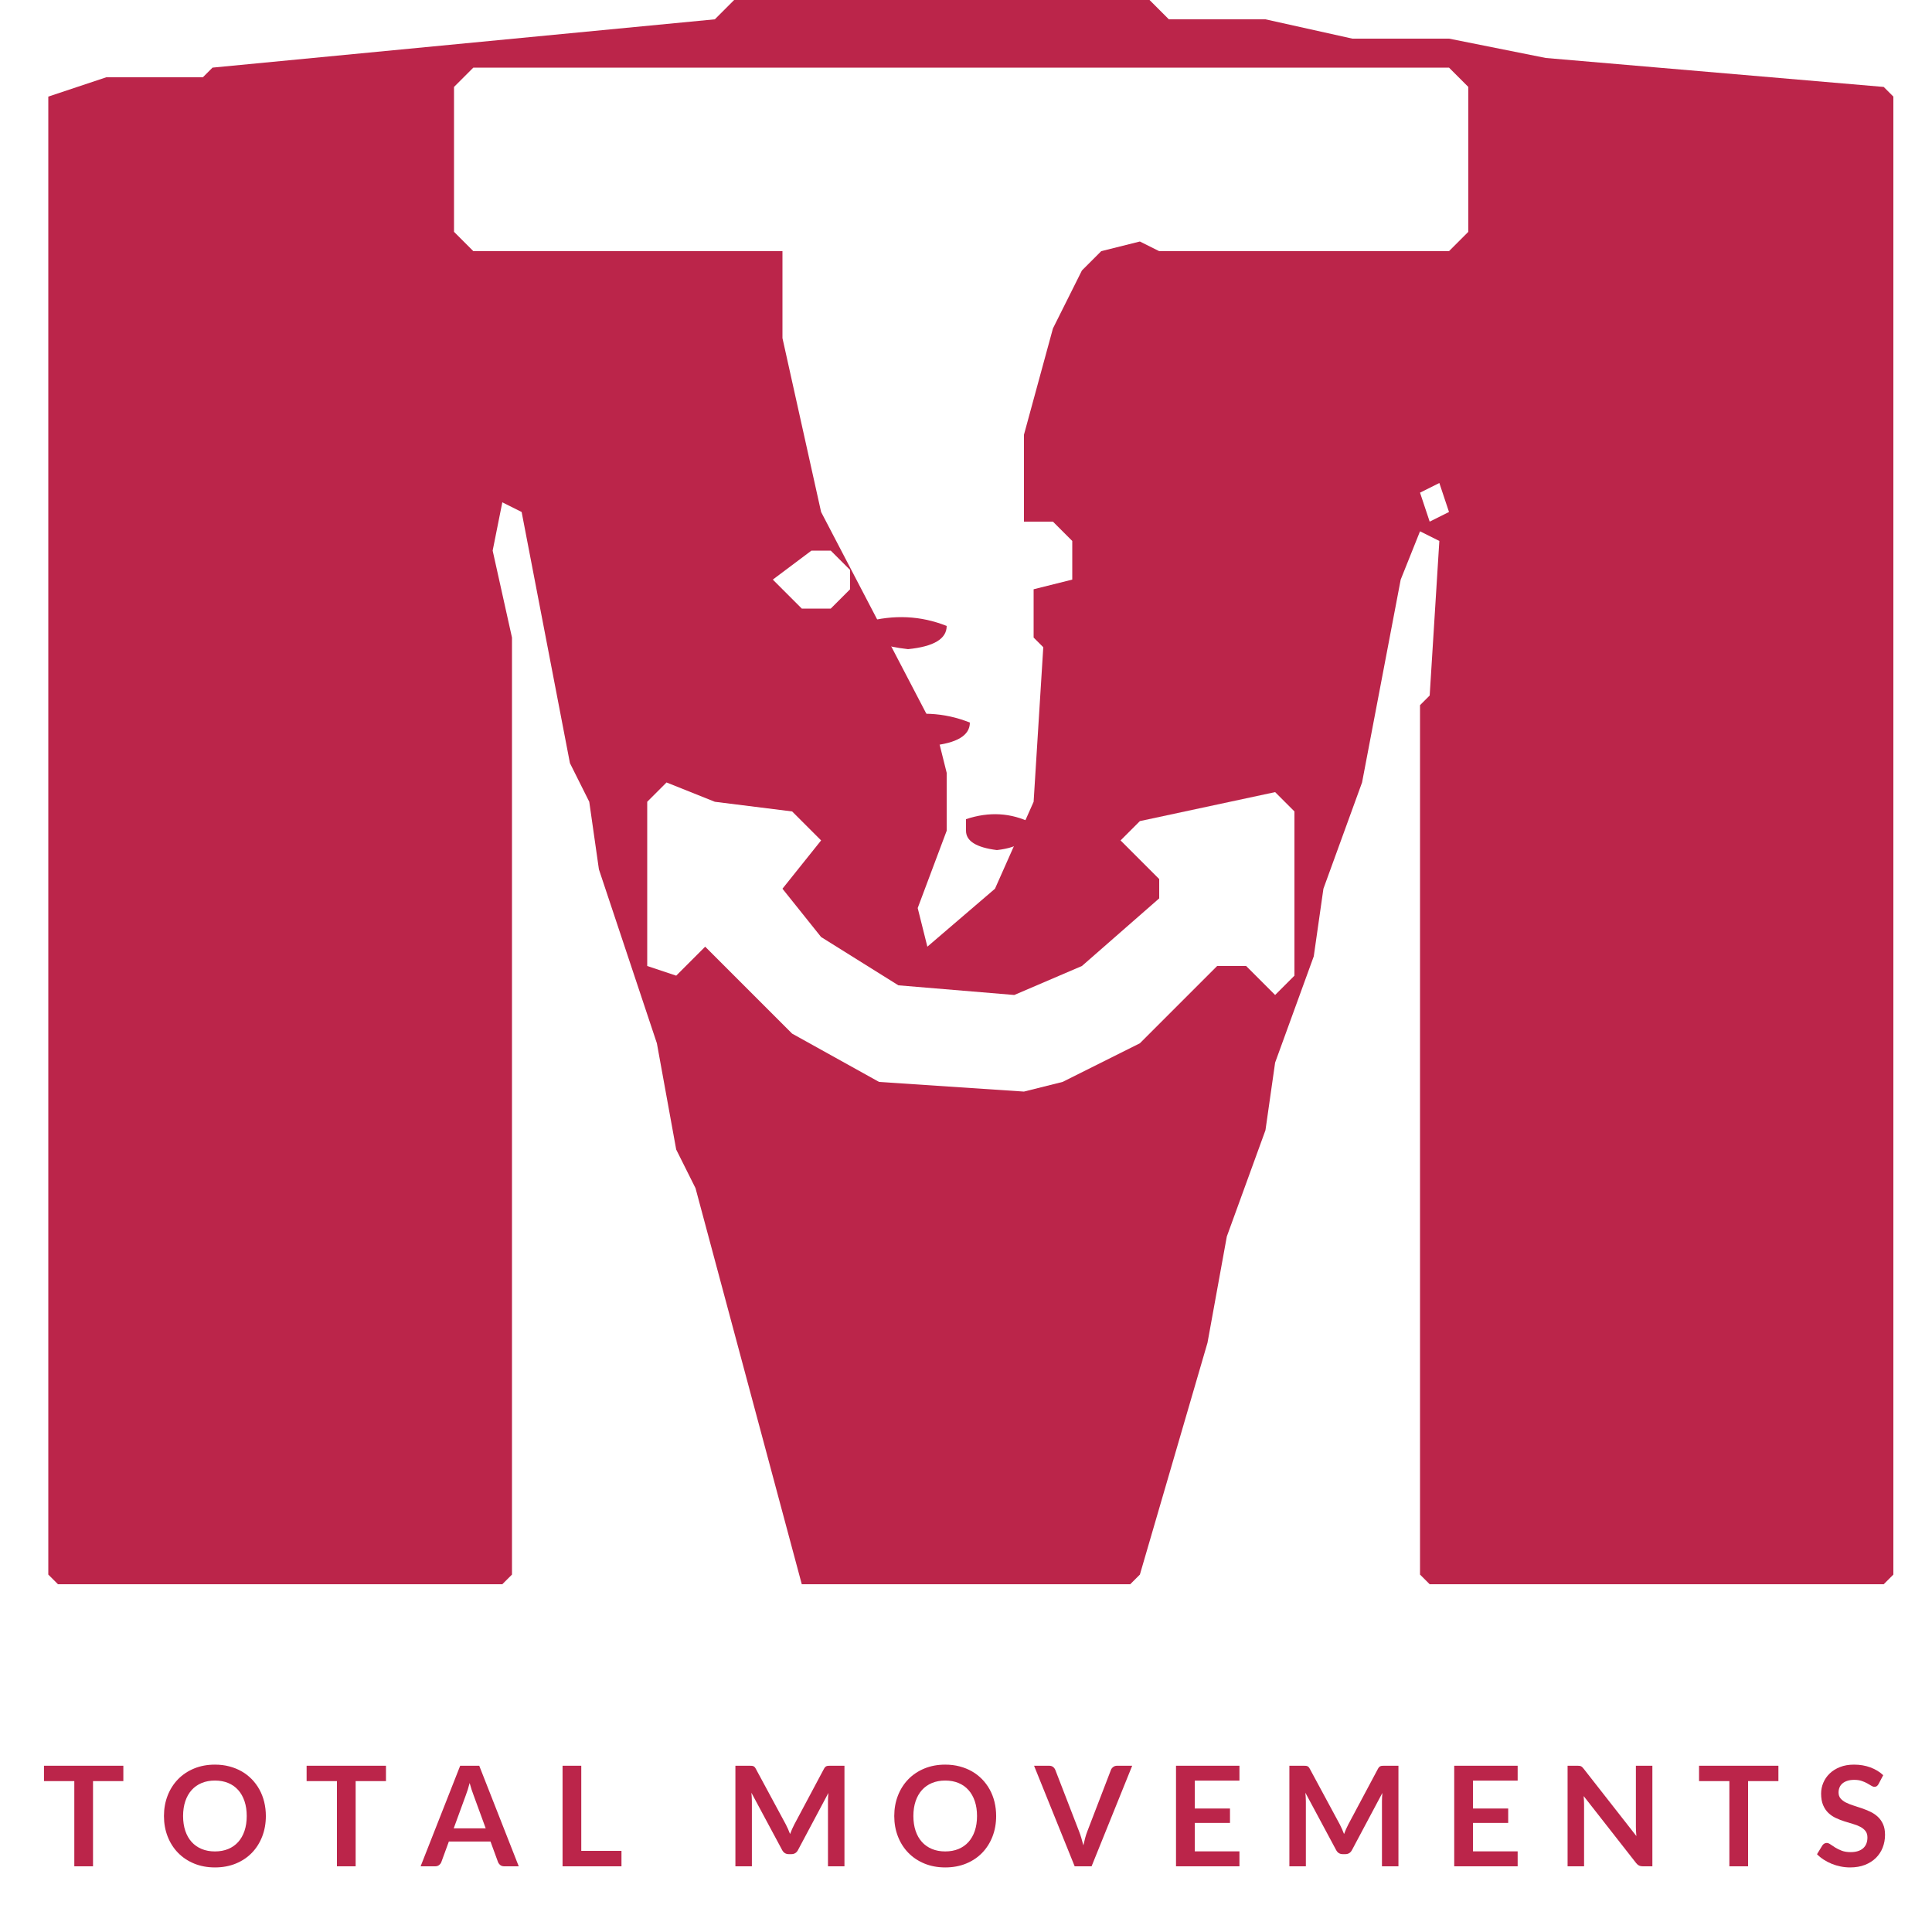
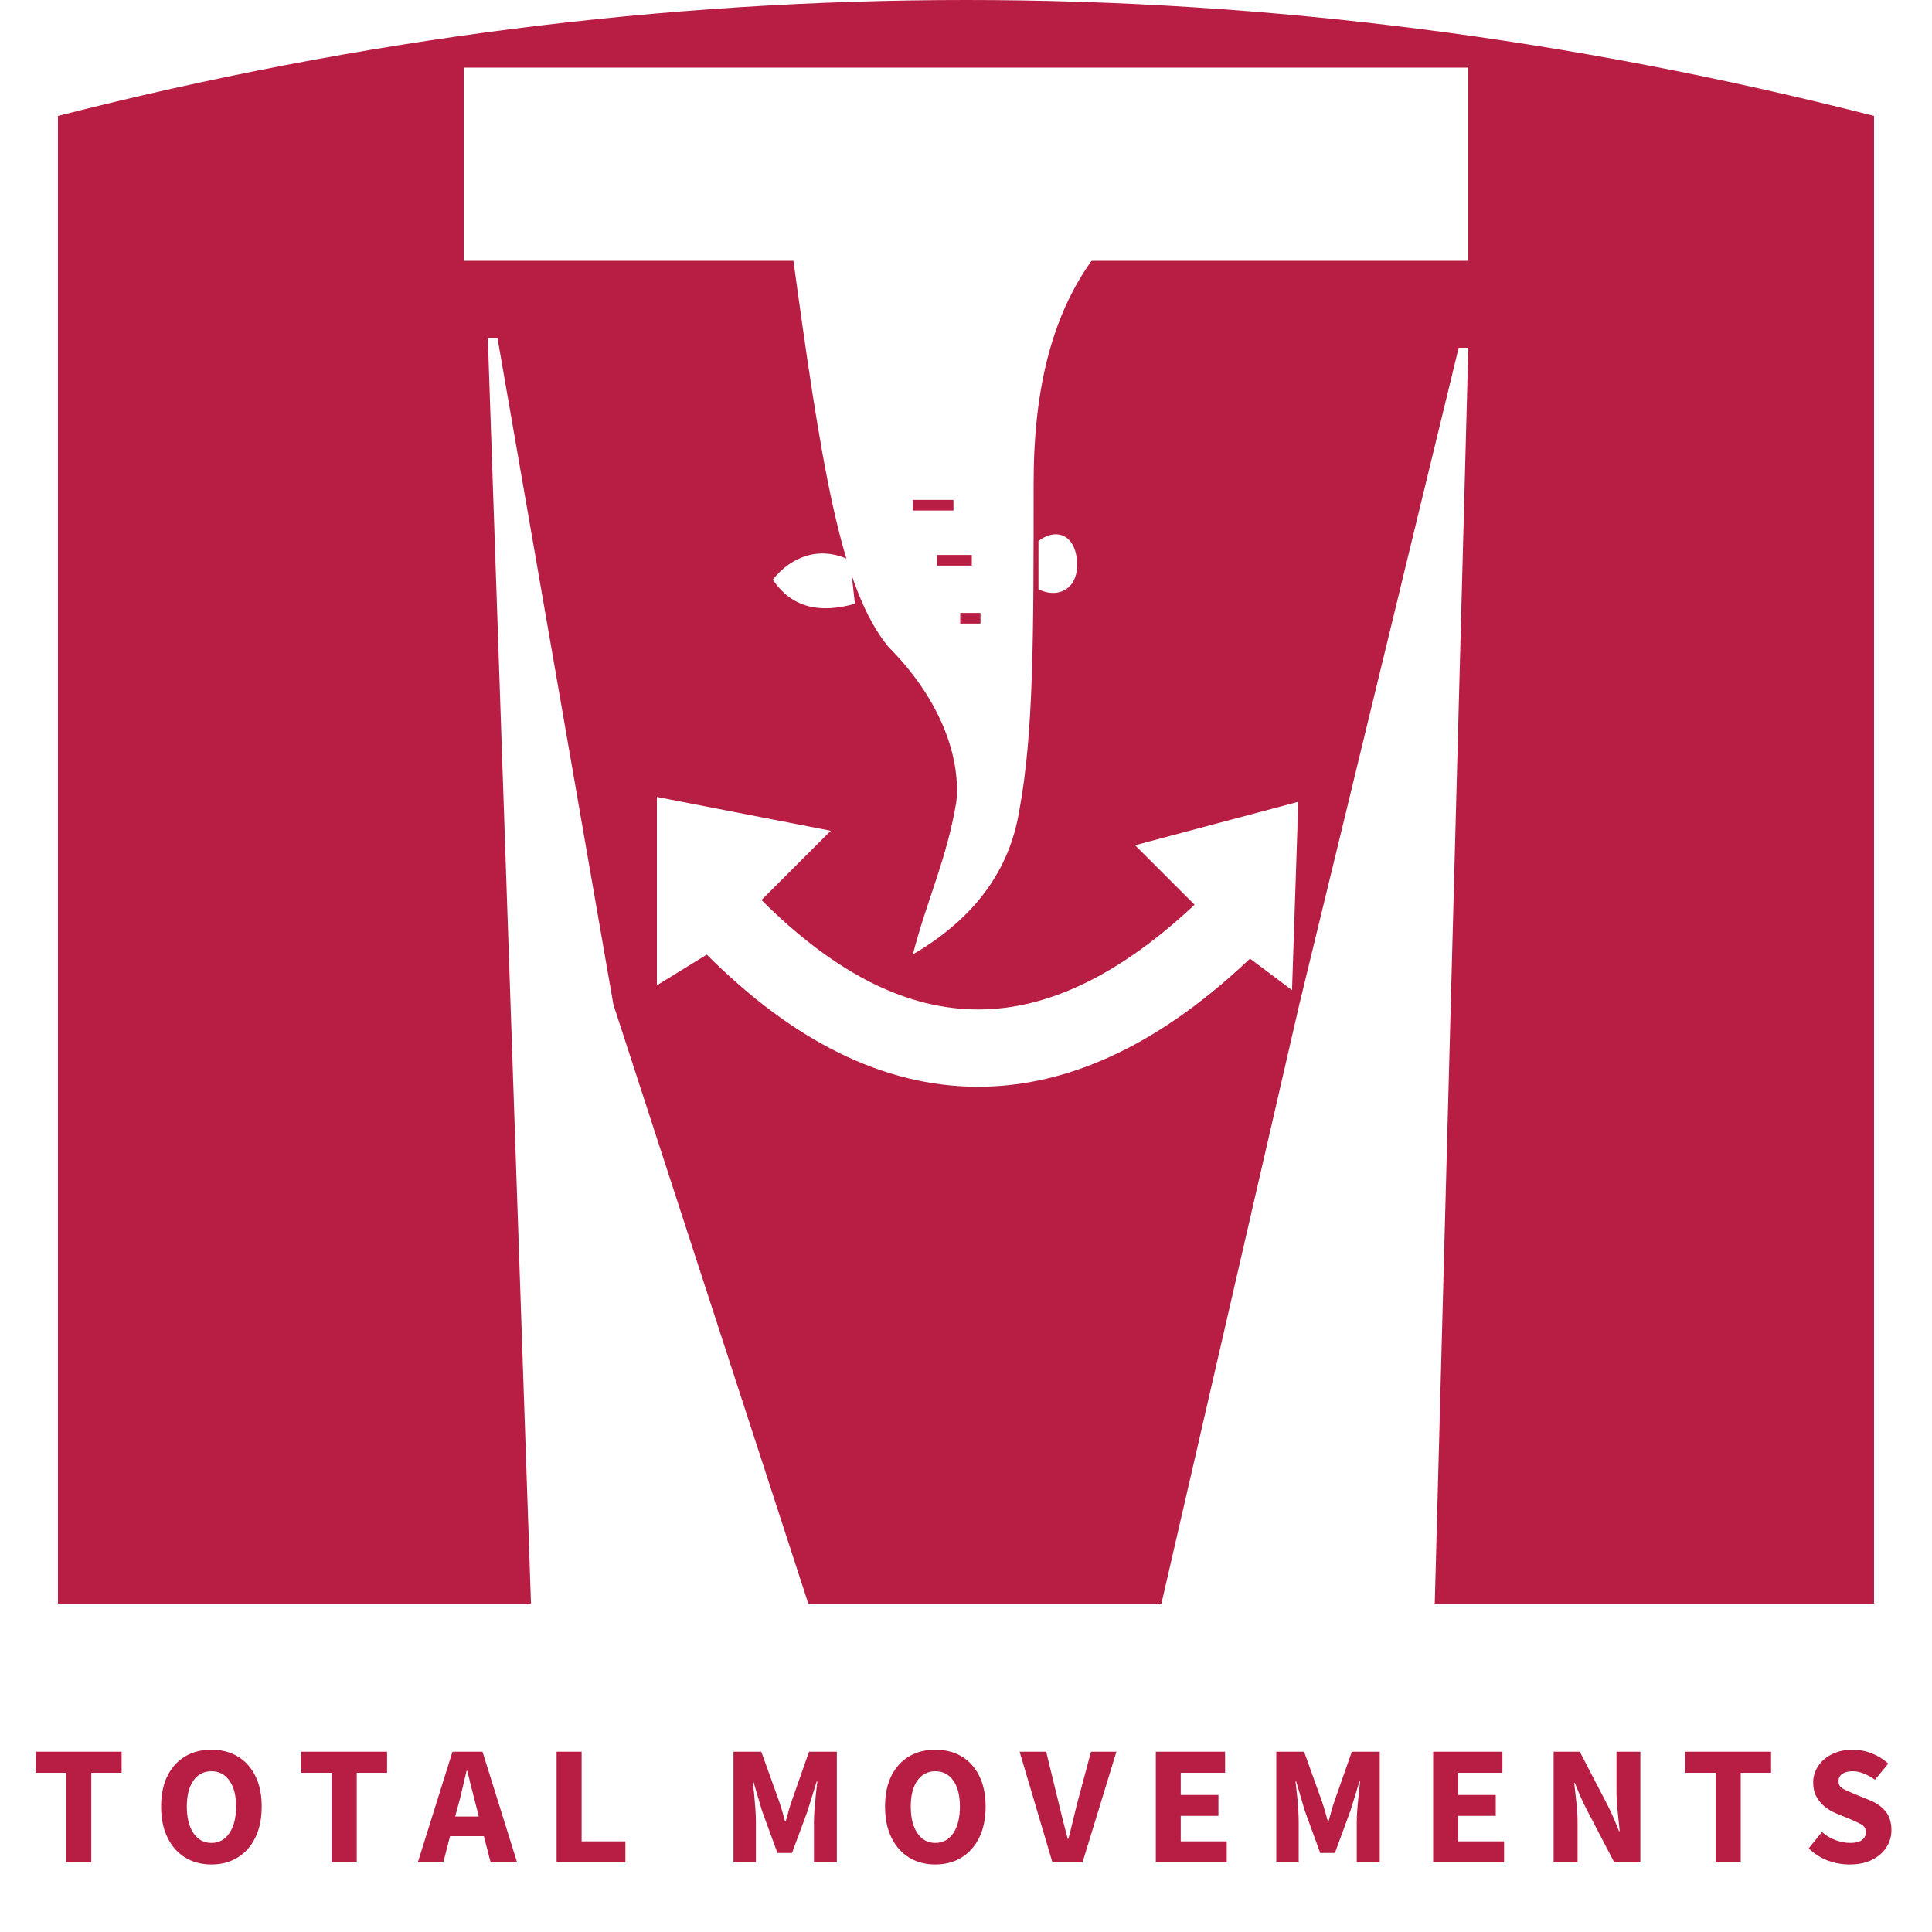
- <svg xmlns="http://www.w3.org/2000/svg" version="1.2" baseProfile="tiny-ps" viewBox="0 0 500 500">
-   <rect x="0" y="0" width="500" height="500" fill="#FFFFFF" />
-   <path fill="#BB254A" d="M 12.50,25.00 L 12.50,407.50 L 15.00,410.00 L 130.00,410.00 L 132.50,407.50 L 132.50,165.00 L 127.50,142.50 L 130.00,130.00 L 135.00,132.50 L 147.50,197.50 L 152.50,207.50 L 155.00,225.00 L 170.00,270.00 L 175.00,297.50 L 180.00,307.50 L 207.50,410.00 L 292.50,410.00 L 295.00,407.50 L 312.50,347.50 L 317.50,320.00 L 327.50,292.50 L 330.00,275.00 L 340.00,247.50 L 342.50,230.00 L 352.50,202.50 L 362.50,150.00 L 367.50,137.50 L 372.50,140.00 L 370.00,180.00 L 367.50,182.50 L 367.50,407.50 L 370.00,410.00 L 487.50,410.00 L 490.00,407.50 L 490.00,25.00 L 487.50,22.50 L 400.00,15.00 L 375.00,10.00 L 350.00,10.00 L 327.50,5.00 L 302.50,5.00 L 297.50,0.00 L 190.00,0.00 L 185.00,5.00 L 55.00,17.50 L 52.50,20.00 L 27.50,20.00 Z" />
-   <path fill="#FFFFFF" d="M 167.50,207.50 L 172.50,202.50 L 185.00,207.50 L 205.00,210.00 L 212.50,217.50 L 202.50,230.00 L 212.50,242.50 L 232.50,255.00 L 262.50,257.50 L 280.00,250.00 L 300.00,232.50 L 300.00,227.50 L 290.00,217.50 L 295.00,212.50 L 330.00,205.00 L 335.00,210.00 L 335.00,252.50 L 330.00,257.50 L 322.50,250.00 L 315.00,250.00 L 295.00,270.00 L 275.00,280.00 L 265.00,282.50 L 227.50,280.00 L 205.00,267.50 L 182.50,245.00 L 175.00,252.50 L 167.50,250.00 Z" />
-   <path fill="#FFFFFF" d="M 200.00,150.00 L 210.00,142.50 L 215.00,142.50 L 220.00,147.50 L 220.00,152.50 L 215.00,157.50 L 207.50,157.50 Z" />
-   <path fill="#FFFFFF" d="M 367.50,127.50 L 372.50,125.00 L 375.00,132.50 L 370.00,135.00 Z" />
-   <path fill="#FFFFFF" d="M 117.50,22.50 L 122.50,17.50 L 375.00,17.50 L 380.00,22.50 L 380.00,60.00 L 375.00,65.00 L 300.00,65.00 L 295.00,62.50 L 285.00,65.00 L 280.00,70.00 L 272.50,85.00 L 265.00,112.50 L 265.00,135.00 L 272.50,135.00 L 277.50,140.00 L 277.50,150.00 L 267.50,152.50 L 267.50,165.00 L 270.00,167.50 L 267.50,207.50 L 257.50,230.00 L 240.00,245.00 L 237.50,235.00 L 245.00,215.00 L 245.00,200.00 L 242.50,190.00 L 212.50,132.50 L 202.50,87.50 L 202.50,65.00 L 122.50,65.00 L 117.50,60.00 Z" />
-   <path fill="#BB254A" d="M 224,161 Q 235,158 245,162 Q 245,167 235,168 Q 226,167 224,164 Z" />
-   <path fill="#BB254A" d="M 230,186 Q 241,183 251,187 Q 251,192 241,193 Q 232,192 230,189 Z" />
-   <path fill="#BB254A" d="M 250,212 Q 259,209 267,213 Q 267,219 258,220 Q 250,219 250,215 Z" />
-   <path fill="#BB254A" d="M31.921 460.95H24.073V483.0H19.231V460.95H11.383V456.972H31.921Z" />
-   <path fill="#BB254A" d="M68.803 469.986Q68.803 472.848 67.858 475.287Q66.913 477.726 65.185 479.508Q63.457 481.29 61.027 482.289Q58.597 483.288 55.627 483.288Q52.675 483.288 50.245 482.289Q47.815 481.29 46.078 479.508Q44.341 477.726 43.387 475.287Q42.433 472.848 42.433 469.986Q42.433 467.124 43.387 464.685Q44.341 462.246 46.078 460.464Q47.815 458.682 50.245 457.683Q52.675 456.684 55.627 456.684Q57.607 456.684 59.353 457.143Q61.099 457.602 62.557 458.439Q64.015 459.276 65.176 460.473Q66.337 461.67 67.147 463.146Q67.957 464.622 68.38 466.35Q68.803 468.078 68.803 469.986ZM63.853 469.986Q63.853 467.844 63.277 466.143Q62.701 464.442 61.639 463.254Q60.577 462.066 59.056 461.436Q57.535 460.806 55.627 460.806Q53.719 460.806 52.198 461.436Q50.677 462.066 49.606 463.254Q48.535 464.442 47.959 466.143Q47.383 467.844 47.383 469.986Q47.383 472.128 47.959 473.829Q48.535 475.53 49.606 476.709Q50.677 477.888 52.198 478.518Q53.719 479.148 55.627 479.148Q57.535 479.148 59.056 478.518Q60.577 477.888 61.639 476.709Q62.701 475.53 63.277 473.829Q63.853 472.128 63.853 469.986Z" />
-   <path fill="#BB254A" d="M99.889 460.95H92.041V483.0H87.199V460.95H79.351V456.972H99.889Z" />
-   <path fill="#BB254A" d="M125.701 473.172 122.533 464.514Q122.299 463.938 122.047 463.146Q121.795 462.354 121.543 461.436Q121.309 462.354 121.057 463.155Q120.805 463.956 120.571 464.55L117.421 473.172ZM134.251 483.0H130.507Q129.877 483.0 129.481 482.685Q129.085 482.37 128.887 481.902L126.943 476.592H116.161L114.217 481.902Q114.073 482.316 113.659 482.658Q113.245 483.0 112.633 483.0H108.853L119.095 456.972H124.027Z" />
-   <path fill="#BB254A" d="M160.837 479.004V483.0H145.591V456.972H150.433V479.004Z" />
-   <path fill="#BB254A" d="" />
-   <path fill="#BB254A" d="M218.545 456.972V483.0H214.279V466.188Q214.279 465.18 214.387 464.01L206.521 478.788Q205.963 479.85 204.811 479.85H204.127Q202.975 479.85 202.417 478.788L194.461 463.956Q194.515 464.55 194.551 465.126Q194.587 465.702 194.587 466.188V483.0H190.321V456.972H193.975Q194.299 456.972 194.533 456.99Q194.767 457.008 194.956 457.08Q195.145 457.152 195.298 457.314Q195.451 457.476 195.595 457.746L203.389 472.2Q203.695 472.776 203.956 473.388Q204.217 474.0 204.469 474.648Q204.721 473.982 204.991 473.361Q205.261 472.74 205.567 472.164L213.253 457.746Q213.397 457.476 213.559 457.314Q213.721 457.152 213.91 457.08Q214.099 457.008 214.333 456.99Q214.567 456.972 214.891 456.972Z" />
-   <path fill="#BB254A" d="M257.803 469.986Q257.803 472.848 256.858 475.287Q255.913 477.726 254.185 479.508Q252.457 481.29 250.027 482.289Q247.597 483.288 244.627 483.288Q241.675 483.288 239.245 482.289Q236.815 481.29 235.078 479.508Q233.341 477.726 232.387 475.287Q231.433 472.848 231.433 469.986Q231.433 467.124 232.387 464.685Q233.341 462.246 235.078 460.464Q236.815 458.682 239.245 457.683Q241.675 456.684 244.627 456.684Q246.607 456.684 248.353 457.143Q250.099 457.602 251.557 458.439Q253.015 459.276 254.176 460.473Q255.337 461.67 256.147 463.146Q256.957 464.622 257.38 466.35Q257.803 468.078 257.803 469.986ZM252.853 469.986Q252.853 467.844 252.277 466.143Q251.701 464.442 250.639 463.254Q249.577 462.066 248.056 461.436Q246.535 460.806 244.627 460.806Q242.719 460.806 241.198 461.436Q239.677 462.066 238.606 463.254Q237.535 464.442 236.959 466.143Q236.383 467.844 236.383 469.986Q236.383 472.128 236.959 473.829Q237.535 475.53 238.606 476.709Q239.677 477.888 241.198 478.518Q242.719 479.148 244.627 479.148Q246.535 479.148 248.056 478.518Q249.577 477.888 250.639 476.709Q251.701 475.53 252.277 473.829Q252.853 472.128 252.853 469.986Z" />
-   <path fill="#BB254A" d="M293.011 456.972 282.499 483.0H278.125L267.613 456.972H271.501Q272.131 456.972 272.527 457.278Q272.923 457.584 273.121 458.07L279.259 473.946Q279.565 474.72 279.844 475.647Q280.123 476.574 280.375 477.582Q280.591 476.574 280.843 475.647Q281.095 474.72 281.401 473.946L287.503 458.07Q287.647 457.656 288.07 457.314Q288.493 456.972 289.105 456.972Z" />
-   <path fill="#BB254A" d="M309.211 460.824V468.042H318.319V471.768H309.211V479.13H320.767V483.0H304.351V456.972H320.767V460.824Z" />
-   <path fill="#BB254A" d="M361.915 456.972V483.0H357.649V466.188Q357.649 465.18 357.757 464.01L349.891 478.788Q349.333 479.85 348.181 479.85H347.497Q346.345 479.85 345.787 478.788L337.831 463.956Q337.885 464.55 337.921 465.126Q337.957 465.702 337.957 466.188V483.0H333.691V456.972H337.345Q337.669 456.972 337.903 456.99Q338.137 457.008 338.326 457.08Q338.515 457.152 338.668 457.314Q338.821 457.476 338.965 457.746L346.759 472.2Q347.065 472.776 347.326 473.388Q347.587 474.0 347.839 474.648Q348.091 473.982 348.361 473.361Q348.631 472.74 348.937 472.164L356.623 457.746Q356.767 457.476 356.929 457.314Q357.091 457.152 357.28 457.08Q357.469 457.008 357.703 456.99Q357.937 456.972 358.261 456.972Z" />
-   <path fill="#BB254A" d="M381.211 460.824V468.042H390.319V471.768H381.211V479.13H392.767V483.0H376.351V456.972H392.767V460.824Z" />
-   <path fill="#BB254A" d="M427.633 456.972V483.0H425.149Q424.573 483.0 424.186 482.811Q423.799 482.622 423.439 482.172L409.849 464.82Q409.957 466.008 409.957 467.016V483.0H405.691V456.972H408.229Q408.535 456.972 408.76 456.999Q408.985 457.026 409.156 457.107Q409.327 457.188 409.489 457.341Q409.651 457.494 409.849 457.746L423.493 475.17Q423.439 474.54 423.403 473.928Q423.367 473.316 423.367 472.794V456.972Z" />
-   <path fill="#BB254A" d="M460.249 460.95H452.401V483.0H447.559V460.95H439.711V456.972H460.249Z" />
-   <path fill="#BB254A" d="M486.169 461.706Q485.953 462.084 485.71 462.255Q485.467 462.426 485.107 462.426Q484.729 462.426 484.288 462.147Q483.847 461.868 483.235 461.526Q482.623 461.184 481.804 460.905Q480.985 460.626 479.869 460.626Q478.861 460.626 478.105 460.869Q477.349 461.112 476.836 461.544Q476.323 461.976 476.071 462.579Q475.819 463.182 475.819 463.902Q475.819 464.82 476.332 465.432Q476.845 466.044 477.691 466.476Q478.537 466.908 479.617 467.25Q480.697 467.592 481.831 467.979Q482.965 468.366 484.045 468.879Q485.125 469.392 485.971 470.175Q486.817 470.958 487.33 472.092Q487.843 473.226 487.843 474.846Q487.843 476.61 487.24 478.149Q486.637 479.688 485.476 480.831Q484.315 481.974 482.641 482.631Q480.967 483.288 478.807 483.288Q477.565 483.288 476.359 483.045Q475.153 482.802 474.046 482.352Q472.939 481.902 471.967 481.272Q470.995 480.642 470.239 479.868L471.661 477.546Q471.841 477.294 472.129 477.123Q472.417 476.952 472.741 476.952Q473.191 476.952 473.713 477.321Q474.235 477.69 474.955 478.14Q475.675 478.59 476.638 478.959Q477.601 479.328 478.951 479.328Q481.021 479.328 482.155 478.347Q483.289 477.366 483.289 475.53Q483.289 474.504 482.776 473.856Q482.263 473.208 481.417 472.767Q480.571 472.326 479.491 472.02Q478.411 471.714 477.295 471.354Q476.179 470.994 475.099 470.49Q474.019 469.986 473.173 469.176Q472.327 468.366 471.814 467.151Q471.301 465.936 471.301 464.154Q471.301 462.732 471.868 461.382Q472.435 460.032 473.515 458.988Q474.595 457.944 476.179 457.314Q477.763 456.684 479.815 456.684Q482.119 456.684 484.063 457.404Q486.007 458.124 487.375 459.42Z" />
+ <svg xmlns="http://www.w3.org/2000/svg" version="1.2" baseProfile="tiny-ps" viewBox="0 0 200 200" width="200" height="200">
+   <rect x="0" y="0" width="200" height="200" fill="#FFFFFF" />
+   <path fill="#B81D43" d="M 6,166 L 6,12 Q 100,-12 194,12 L 194,166 Z" />
+   <rect fill="#FFFFFF" x="48" y="7" width="104" height="20" />
+   <path fill="#FFFFFF" d="M 50.5,35 L 51.5,35 L 63.5,104 L 84,167 L 55,167 Z" />
+   <path fill="#FFFFFF" d="M 152,36 L 151,36 L 134.5,104 L 120,167 L 148.5,167 Z" />
+   <path fill="#FFFFFF" d="M 82,26 L 113.75,26 C 109,32 107,40 107,50 C 107,66 107,76 105.5,84 C 104.5,90 101,95 94.5,98.8            C 96,93 98,89 99,83 C 99.5,78 97,72 92,67 C 87,61 85,48 82,26 Z" />
+   <path fill="#FFFFFF" d="M 80,60 C 82,57.5 85,56.5 88,58 L 88.5,62.5 C 85,63.5 82,63 80,60 Z" />
+   <path fill="#FFFFFF" d="M 107.5,56 C 109.5,54.5 111.5,55.5 111.5,58.5 C 111.5,61 109.5,62 107.5,61 Z" />
+   <path d="M 94.5,52.3 H 98.7 M 97,58 H 100.6 M 99.4,64 H 101.5" stroke="#B81D43" stroke-width="1.1" fill="none" />
+   <path d="M 76,96 Q 101,121 127,96" stroke="#FFFFFF" stroke-width="8" fill="none" />
+   <path fill="#FFFFFF" d="M 68,82.5 L 86,86 L 79,93 L 74.5,98 L 68,102 Z" />
+   <path fill="#FFFFFF" d="M 134.4,83 L 117.5,87.5 L 123,93 L 128.75,98.75 L 133.75,102.5 Z" />
+   <path fill="#B81D43" d="M6.85 192.8V183.52H3.7V181.34H12.59V183.52H9.45V192.8Z M21.89 193.01Q20.34 193.01 19.17 192.29Q18 191.57 17.34 190.23Q16.68 188.88 16.68 187.02Q16.68 185.14 17.34 183.83Q18 182.52 19.17 181.82Q20.34 181.13 21.89 181.13Q23.43 181.13 24.6 181.82Q25.77 182.52 26.43 183.84Q27.09 185.15 27.09 187.02Q27.09 188.88 26.43 190.23Q25.77 191.57 24.6 192.29Q23.43 193.01 21.89 193.01ZM21.89 190.78Q23.06 190.78 23.75 189.76Q24.44 188.74 24.44 187.02Q24.44 185.3 23.75 184.33Q23.06 183.36 21.89 183.36Q20.71 183.36 20.02 184.33Q19.34 185.3 19.34 187.02Q19.34 188.74 20.02 189.76Q20.71 190.78 21.89 190.78Z M34.33 192.8V183.52H31.18V181.34H40.07V183.52H36.93V192.8Z M47.4 187 47.12 188.05H49.56L49.3 187Q49.07 186.14 48.83 185.17Q48.59 184.21 48.37 183.31H48.3Q48.08 184.22 47.86 185.18Q47.65 186.14 47.4 187ZM43.25 192.8 46.84 181.34H49.95L53.53 192.8H50.79L50.09 190.08H46.59L45.89 192.8Z M57.62 192.8V181.34H60.21V190.62H64.74V192.8Z M75.93 192.8V181.34H78.81L80.64 186.44Q80.82 186.95 80.97 187.47Q81.11 187.98 81.27 188.55H81.34Q81.5 187.98 81.64 187.47Q81.78 186.95 81.96 186.44L83.75 181.34H86.63V192.8H84.26V188.6Q84.26 188.04 84.32 187.27Q84.38 186.51 84.46 185.74Q84.54 184.98 84.61 184.42H84.54L83.61 187.44L81.99 191.82H80.48L78.88 187.44L77.99 184.42H77.92Q77.99 184.98 78.07 185.74Q78.14 186.51 78.2 187.27Q78.25 188.04 78.25 188.6V192.8Z M96.82 193.01Q95.28 193.01 94.11 192.29Q92.94 191.57 92.28 190.23Q91.62 188.88 91.62 187.02Q91.62 185.14 92.28 183.83Q92.94 182.52 94.11 181.82Q95.28 181.13 96.82 181.13Q98.37 181.13 99.54 181.82Q100.71 182.52 101.37 183.84Q102.03 185.15 102.03 187.02Q102.03 188.88 101.37 190.23Q100.71 191.57 99.54 192.29Q98.37 193.01 96.82 193.01ZM96.82 190.78Q98 190.78 98.69 189.76Q99.37 188.74 99.37 187.02Q99.37 185.3 98.69 184.33Q98 183.36 96.82 183.36Q95.65 183.36 94.96 184.33Q94.28 185.3 94.28 187.02Q94.28 188.74 94.96 189.76Q95.65 190.78 96.82 190.78Z M108.95 192.8 105.55 181.34H108.3L109.6 186.68Q109.84 187.63 110.05 188.52Q110.27 189.41 110.53 190.36H110.6Q110.85 189.41 111.06 188.52Q111.27 187.63 111.51 186.68L112.94 181.34H115.57L112.06 192.8Z M119.65 192.8V181.34H126.82V183.52H122.23V185.82H126.13V187.98H122.23V190.62H126.99V192.8Z M132.12 192.8V181.34H135L136.83 186.44Q137.01 186.95 137.16 187.47Q137.31 187.98 137.46 188.55H137.53Q137.69 187.98 137.83 187.47Q137.97 186.95 138.15 186.44L139.94 181.34H142.83V192.8H140.45V188.6Q140.45 188.04 140.51 187.27Q140.58 186.51 140.65 185.74Q140.73 184.98 140.8 184.42H140.73L139.8 187.44L138.19 191.82H136.67L135.07 187.44L134.18 184.42H134.11Q134.18 184.98 134.26 185.74Q134.34 186.51 134.39 187.27Q134.44 188.04 134.44 188.6V192.8Z M148.36 192.8V181.34H155.53V183.52H150.94V185.82H154.84V187.98H150.94V190.62H155.7V192.8Z M160.83 192.8V181.34H163.54L166.47 186.98Q166.77 187.56 167.05 188.23Q167.34 188.9 167.6 189.57H167.67Q167.58 188.63 167.46 187.53Q167.34 186.42 167.34 185.4V181.34H169.81V192.8H167.11L164.17 187.16Q163.87 186.58 163.58 185.91Q163.29 185.24 163.03 184.57H162.96Q163.06 185.52 163.19 186.62Q163.31 187.72 163.31 188.74V192.8Z M177.6 192.8V183.52H174.45V181.34H183.34V183.52H180.2V192.8Z M191.48 193.01Q190.32 193.01 189.22 192.61Q188.12 192.2 187.24 191.34L188.61 189.65Q189.23 190.2 190.01 190.49Q190.79 190.78 191.55 190.78Q192.36 190.78 192.75 190.48Q193.15 190.18 193.15 189.67Q193.15 189.13 192.7 188.87Q192.25 188.62 191.49 188.3L190 187.69Q189.42 187.44 188.89 187.02Q188.37 186.6 188.03 185.98Q187.7 185.37 187.7 184.54Q187.7 183.59 188.22 182.82Q188.73 182.04 189.66 181.59Q190.58 181.13 191.78 181.13Q192.81 181.13 193.77 181.51Q194.73 181.89 195.47 182.57L194.1 184.24Q193.53 183.84 192.94 183.6Q192.36 183.36 191.78 183.36Q191.11 183.36 190.71 183.63Q190.32 183.91 190.32 184.4Q190.32 184.93 190.82 185.19Q191.32 185.45 192.06 185.75L193.53 186.35Q194.59 186.77 195.19 187.51Q195.8 188.25 195.8 189.46Q195.8 190.41 195.29 191.22Q194.78 192.03 193.81 192.52Q192.85 193.01 191.48 193.01Z" />
</svg>
